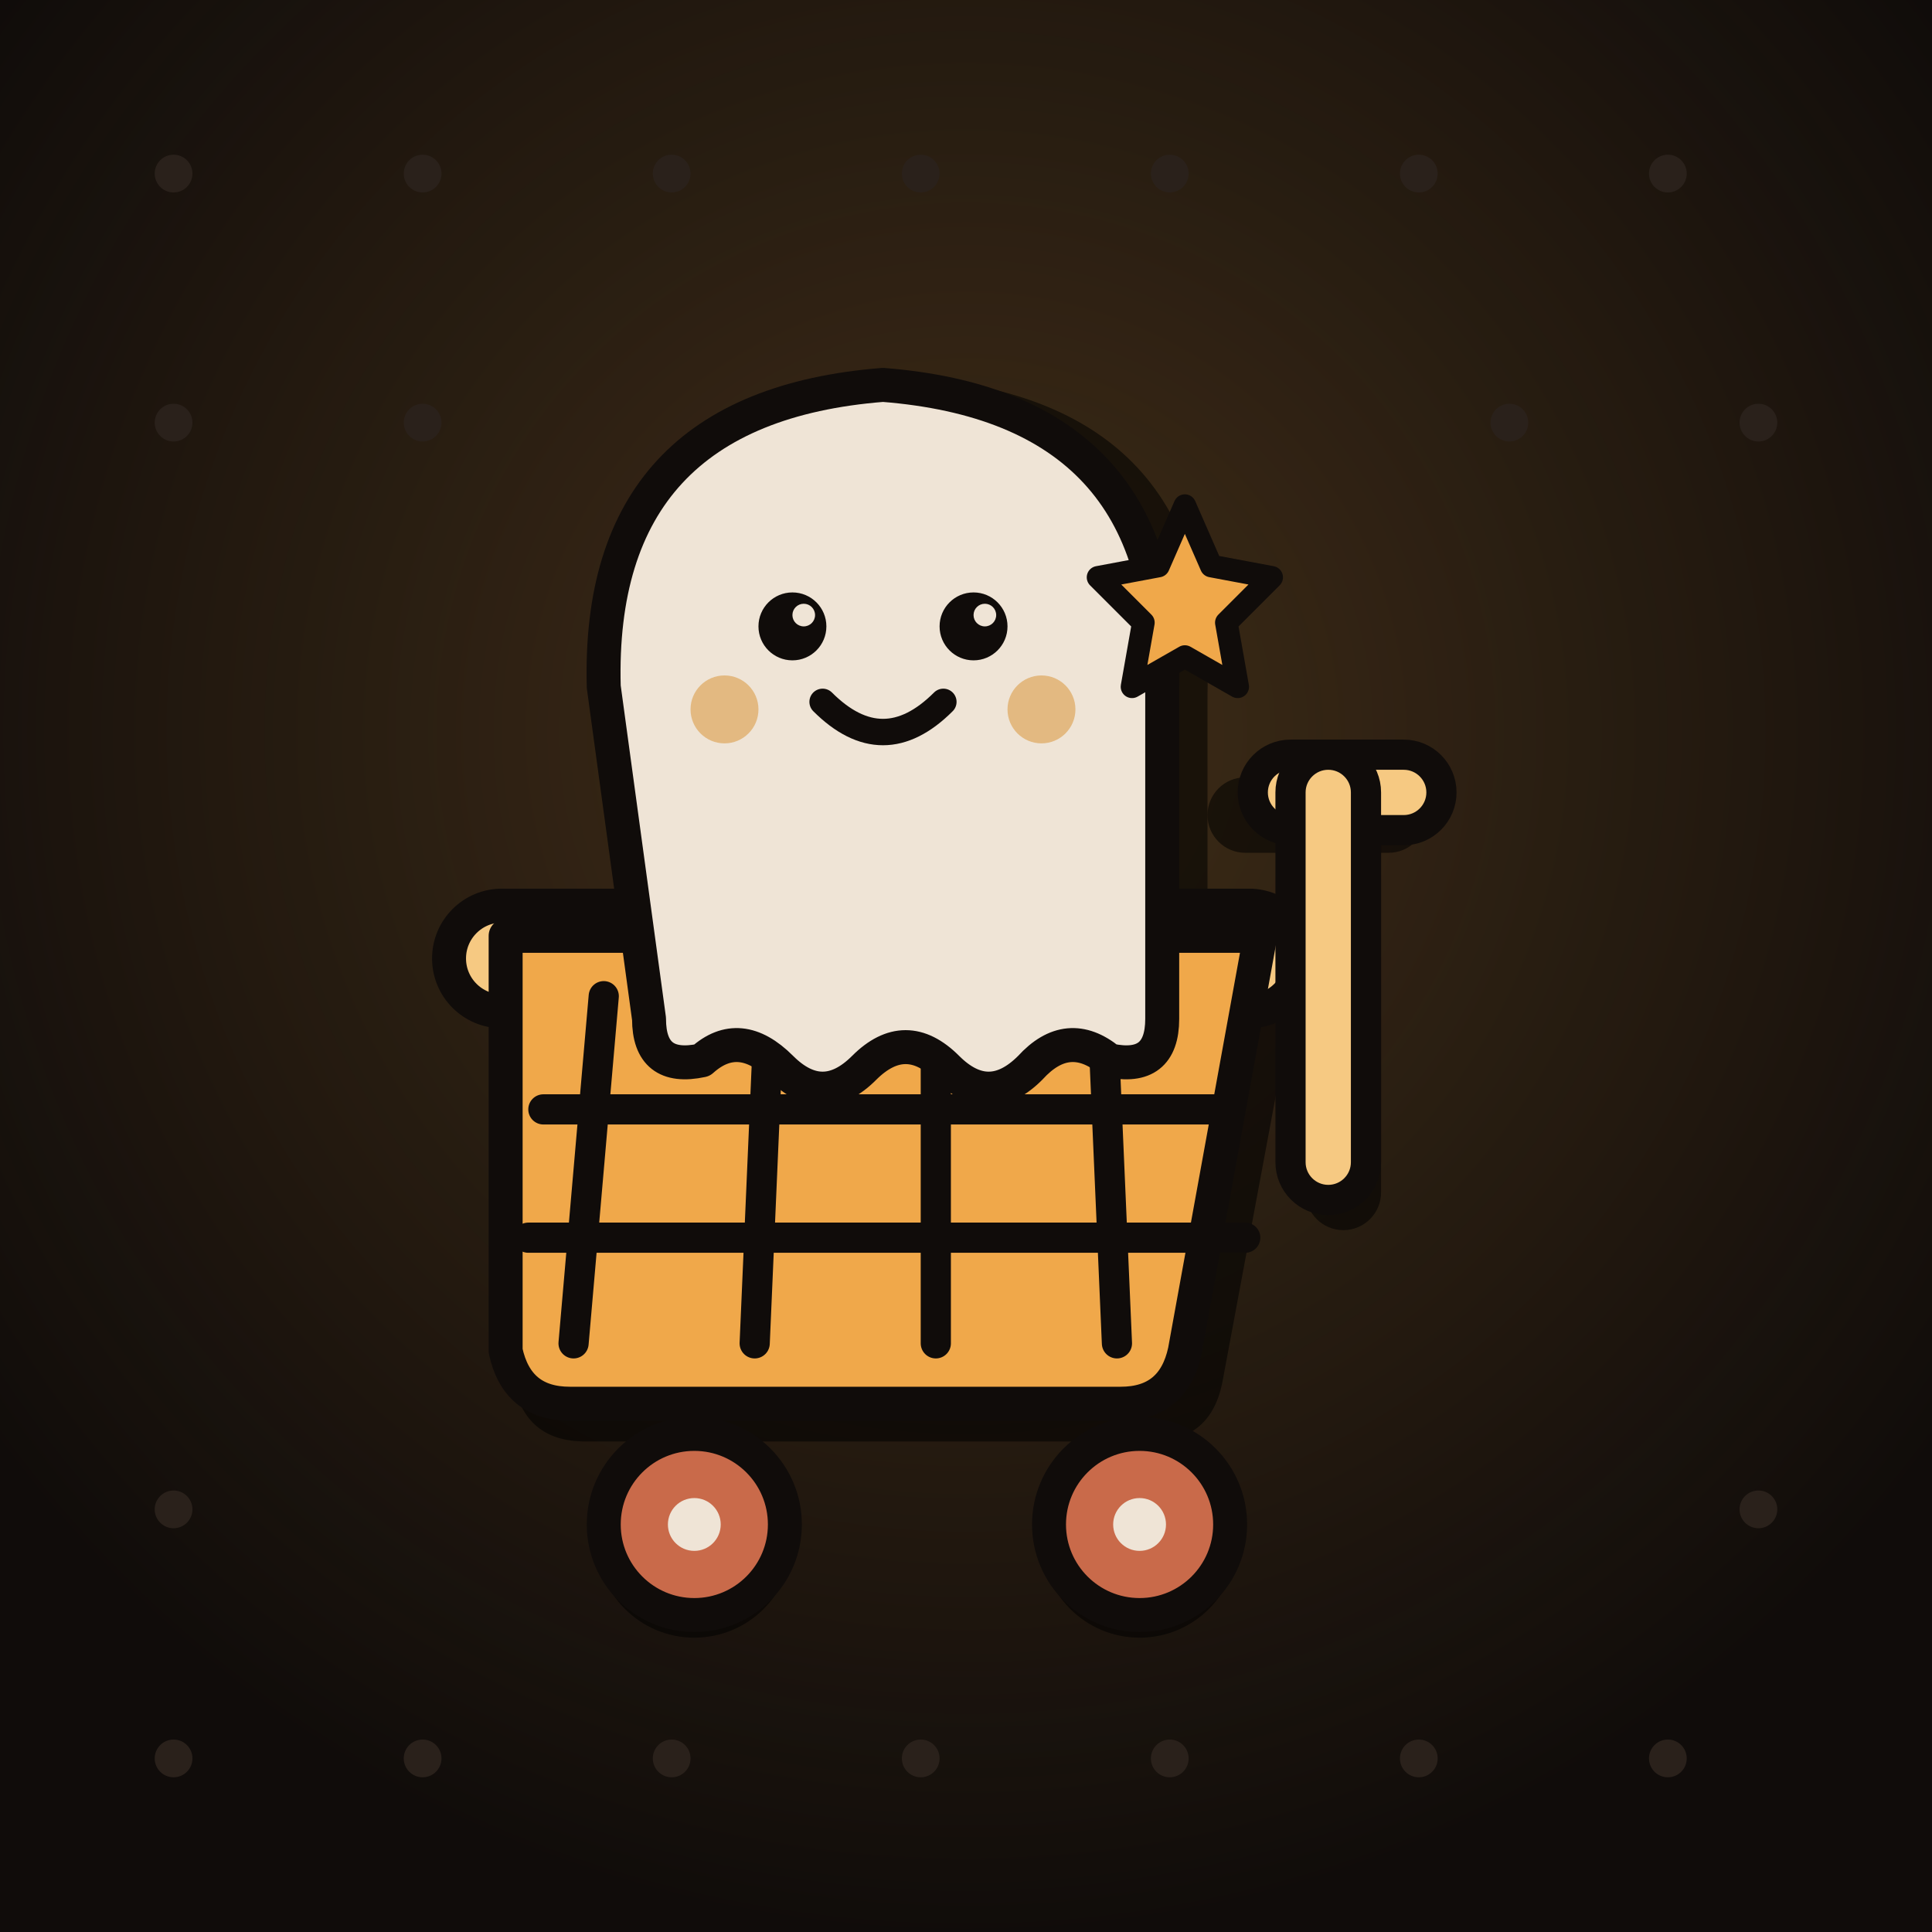
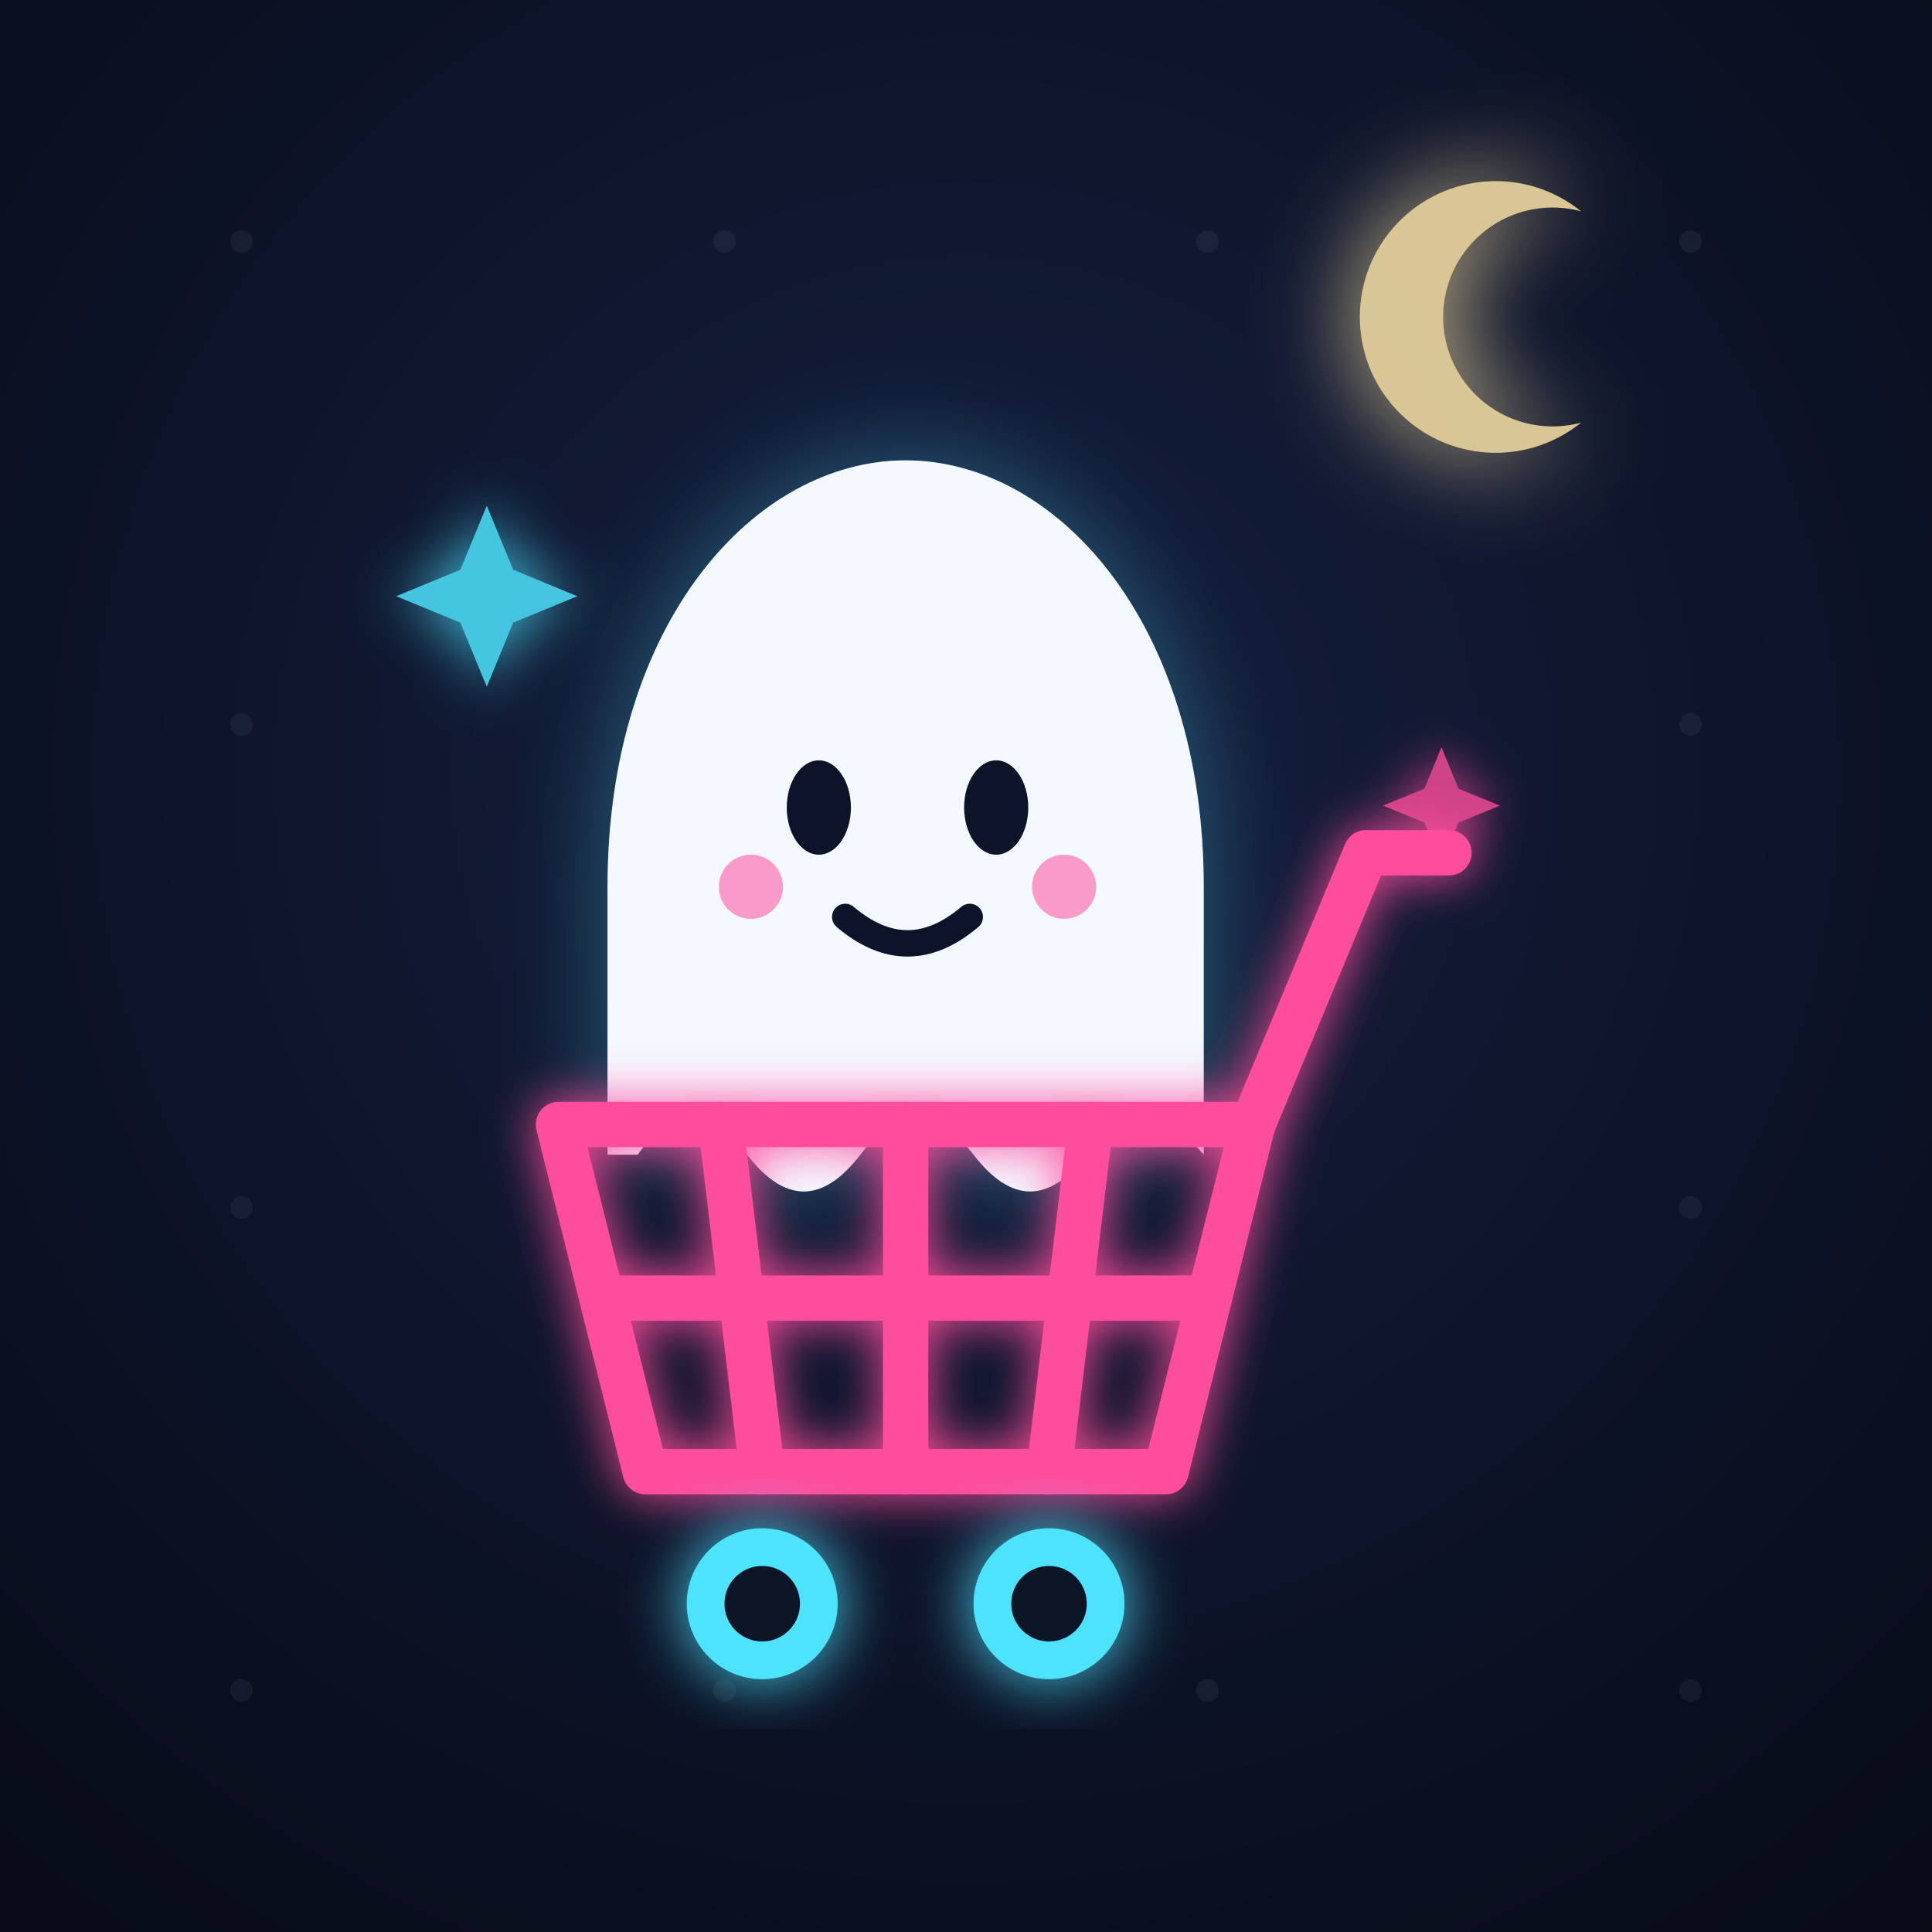
- <svg xmlns="http://www.w3.org/2000/svg" width="512" height="512" viewBox="0 0 512 512" role="img">
+ <svg xmlns="http://www.w3.org/2000/svg" viewBox="0 0 1024 1024">
  <defs>
-     <radialGradient id="lamp" cx="50%" cy="38%" r="62%">
-       <stop offset="0%" stop-color="#F0A84A" stop-opacity="0.22" />
-       <stop offset="100%" stop-color="#F0A84A" stop-opacity="0" />
+     <radialGradient id="bg" cx="50%" cy="40%" r="80%">
+       <stop offset="0%" stop-color="#152040" />
+       <stop offset="55%" stop-color="#0D1328" />
+       <stop offset="100%" stop-color="#070B16" />
    </radialGradient>
+     <filter id="cy" x="-60%" y="-60%" width="220%" height="220%">
+       <feGaussianBlur stdDeviation="16" result="b" />
+       <feMerge>
+         <feMergeNode in="b" />
+         <feMergeNode in="SourceGraphic" />
+       </feMerge>
+     </filter>
+     <filter id="pk" x="-60%" y="-60%" width="220%" height="220%">
+       <feGaussianBlur stdDeviation="13" result="b" />
+       <feMerge>
+         <feMergeNode in="b" />
+         <feMergeNode in="SourceGraphic" />
+       </feMerge>
+     </filter>
+     <filter id="soft" x="-60%" y="-60%" width="220%" height="220%">
+       <feGaussianBlur stdDeviation="26" result="b" />
+       <feMerge>
+         <feMergeNode in="b" />
+         <feMergeNode in="SourceGraphic" />
+       </feMerge>
+     </filter>
  </defs>
-   <rect x="0" y="0" width="512" height="512" fill="#100C0A" />
-   <rect x="0" y="0" width="512" height="512" fill="url(#lamp)" />
-   <g fill="#2A211B">
-     <circle cx="46" cy="46" r="5" />
-     <circle cx="112" cy="46" r="5" />
-     <circle cx="178" cy="46" r="5" />
-     <circle cx="244" cy="46" r="5" />
-     <circle cx="310" cy="46" r="5" />
-     <circle cx="376" cy="46" r="5" />
-     <circle cx="442" cy="46" r="5" />
-     <circle cx="46" cy="112" r="5" />
-     <circle cx="112" cy="112" r="5" />
-     <circle cx="400" cy="112" r="5" />
-     <circle cx="466" cy="112" r="5" />
-     <circle cx="46" cy="400" r="5" />
-     <circle cx="466" cy="400" r="5" />
-     <circle cx="46" cy="466" r="5" />
-     <circle cx="112" cy="466" r="5" />
-     <circle cx="178" cy="466" r="5" />
-     <circle cx="244" cy="466" r="5" />
-     <circle cx="310" cy="466" r="5" />
-     <circle cx="376" cy="466" r="5" />
-     <circle cx="442" cy="466" r="5" />
+   <rect width="1024" height="1024" fill="url(#bg)" />
+   <g fill="#DFE9FF" opacity="0.055">
+     <circle cx="128" cy="128" r="6" />
+     <circle cx="384" cy="128" r="6" />
+     <circle cx="640" cy="128" r="6" />
+     <circle cx="896" cy="128" r="6" />
+     <circle cx="128" cy="384" r="6" />
+     <circle cx="896" cy="384" r="6" />
+     <circle cx="128" cy="640" r="6" />
+     <circle cx="896" cy="640" r="6" />
+     <circle cx="128" cy="896" r="6" />
+     <circle cx="384" cy="896" r="6" />
+     <circle cx="640" cy="896" r="6" />
+     <circle cx="896" cy="896" r="6" />
  </g>
-   <g transform="translate(14,16)">
-     <g fill="rgba(0,0,0,0.55)">
-       <path d="M150 168 q-2 -78 78 -84 q80 6 78 84 l0 96 q0 16 -16 12 q-12 -10 -22 2 q-12 12 -24 0 q-12 -12 -24 0 q-12 12 -24 0 q-10 -12 -22 -2 q-16 4 -16 -12 z" />
-       <path d="M122 232 l210 0 l-22 118 q-3 16 -19 16 l-150 0 q-16 0 -19 -16 z" />
-       <rect x="306" y="190" width="58" height="20" rx="10" />
-       <rect x="332" y="190" width="20" height="120" rx="10" />
-       <circle cx="170" cy="392" r="26" />
-       <circle cx="288" cy="392" r="26" />
-     </g>
-     <rect x="105" y="224" width="226" height="28" rx="14" fill="#F6C982" stroke="#100C0A" stroke-width="9" />
-     <path d="M120 232 l200 0 l-20 110 q-3 14 -17 14 l-146 0 q-14 0 -17 -14 z" fill="#F0A84A" stroke="#100C0A" stroke-width="9" stroke-linejoin="round" />
-     <g stroke="#100C0A" stroke-width="8" stroke-linecap="round">
-       <line x1="146" y1="248" x2="138" y2="340" />
-       <line x1="190" y1="248" x2="186" y2="340" />
-       <line x1="234" y1="248" x2="234" y2="340" />
-       <line x1="278" y1="248" x2="282" y2="340" />
-       <line x1="130" y1="278" x2="312" y2="278" />
-       <line x1="126" y1="312" x2="316" y2="312" />
-     </g>
-     <rect x="318" y="184" width="50" height="20" rx="10" fill="#F6C982" stroke="#100C0A" stroke-width="8" />
-     <rect x="328" y="184" width="20" height="118" rx="10" fill="#F6C982" stroke="#100C0A" stroke-width="8" />
-     <circle cx="170" cy="388" r="24" fill="#C96A4A" stroke="#100C0A" stroke-width="9" />
-     <circle cx="170" cy="388" r="7" fill="#EFE4D6" />
-     <circle cx="288" cy="388" r="24" fill="#C96A4A" stroke="#100C0A" stroke-width="9" />
-     <circle cx="288" cy="388" r="7" fill="#EFE4D6" />
-     <path d="M146 166 q-2 -74 74 -80 q76 6 74 80 l0 88 q0 14 -14 11 q-11 -9 -21 2 q-11 11 -22 0 q-11 -11 -22 0 q-11 11 -22 0 q-11 -11 -21 -2 q-14 3 -14 -11 z" fill="#EFE4D6" stroke="#100C0A" stroke-width="9" stroke-linejoin="round" />
-     <circle cx="196" cy="150" r="9" fill="#100C0A" />
-     <circle cx="244" cy="150" r="9" fill="#100C0A" />
-     <circle cx="199" cy="147" r="3" fill="#EFE4D6" />
-     <circle cx="247" cy="147" r="3" fill="#EFE4D6" />
-     <path d="M204 170 q16 16 32 0" fill="none" stroke="#100C0A" stroke-width="7" stroke-linecap="round" />
-     <circle cx="178" cy="172" r="9" fill="#D9963A" opacity="0.55" />
-     <circle cx="262" cy="172" r="9" fill="#D9963A" opacity="0.55" />
-     <path d="M300 118 l7 16 l16 3 l-12 12 l3 17 l-14 -8 l-14 8 l3 -17 l-12 -12 l16 -3 z" fill="#F0A84A" stroke="#100C0A" stroke-width="6" stroke-linejoin="round" />
+   <path d="M 838 112 A 58 58 0 1 0 838 224 A 72 72 0 1 1 838 112 Z" fill="#EFD9A0" opacity="0.9" filter="url(#soft)" />
+   <path d="M258 268 l14 34 34 14 -34 14 -14 34 -14 -34 -34 -14 34 -14 Z" fill="#4DE3FF" opacity="0.85" filter="url(#cy)" />
+   <path d="M764 396 l9 22 22 9 -22 9 -9 22 -9 -22 -22 -9 22 -9 Z" fill="#FF4D9E" opacity="0.8" filter="url(#pk)" />
+   <g filter="url(#soft)">
+     <path d="M322 470 C322 330 400 244 480 244 C560 244 638 330 638 470 L638 612 C616 586 596 586 576 612 C556 638 536 638 516 612 C496 586 476 586 456 612 C436 638 416 638 396 612 C376 586 356 586 338 612 L322 612 Z" fill="#4DE3FF" opacity="0.35" />
+   </g>
+   <path d="M322 470 C322 330 400 244 480 244 C560 244 638 330 638 470 L638 612 C616 586 596 586 576 612 C556 638 536 638 516 612 C496 586 476 586 456 612 C436 638 416 638 396 612 C376 586 356 586 338 612 L322 612 Z" fill="#F4F8FF" />
+   <ellipse cx="434" cy="428" rx="17" ry="25" fill="#0D1328" />
+   <ellipse cx="528" cy="428" rx="17" ry="25" fill="#0D1328" />
+   <path d="M448 486 Q481 514 514 486" stroke="#0D1328" stroke-width="14" stroke-linecap="round" fill="none" />
+   <circle cx="398" cy="470" r="17" fill="#FF4D9E" opacity="0.55" />
+   <circle cx="564" cy="470" r="17" fill="#FF4D9E" opacity="0.55" />
+   <g stroke="#FF4D9E" stroke-width="24" stroke-linecap="round" stroke-linejoin="round" fill="none" filter="url(#pk)">
+     <path d="M296 596 L342 780 L618 780 L664 596 Z" />
+     <path d="M382 596 L404 780 M480 596 L480 780 M578 596 L556 780" />
+     <path d="M320 688 L640 688" />
+     <path d="M664 596 L724 452 L768 452" />
+   </g>
+   <g stroke="#4DE3FF" stroke-width="20" fill="#0D1328" filter="url(#cy)">
+     <circle cx="404" cy="850" r="30" />
+     <circle cx="556" cy="850" r="30" />
  </g>
</svg>
